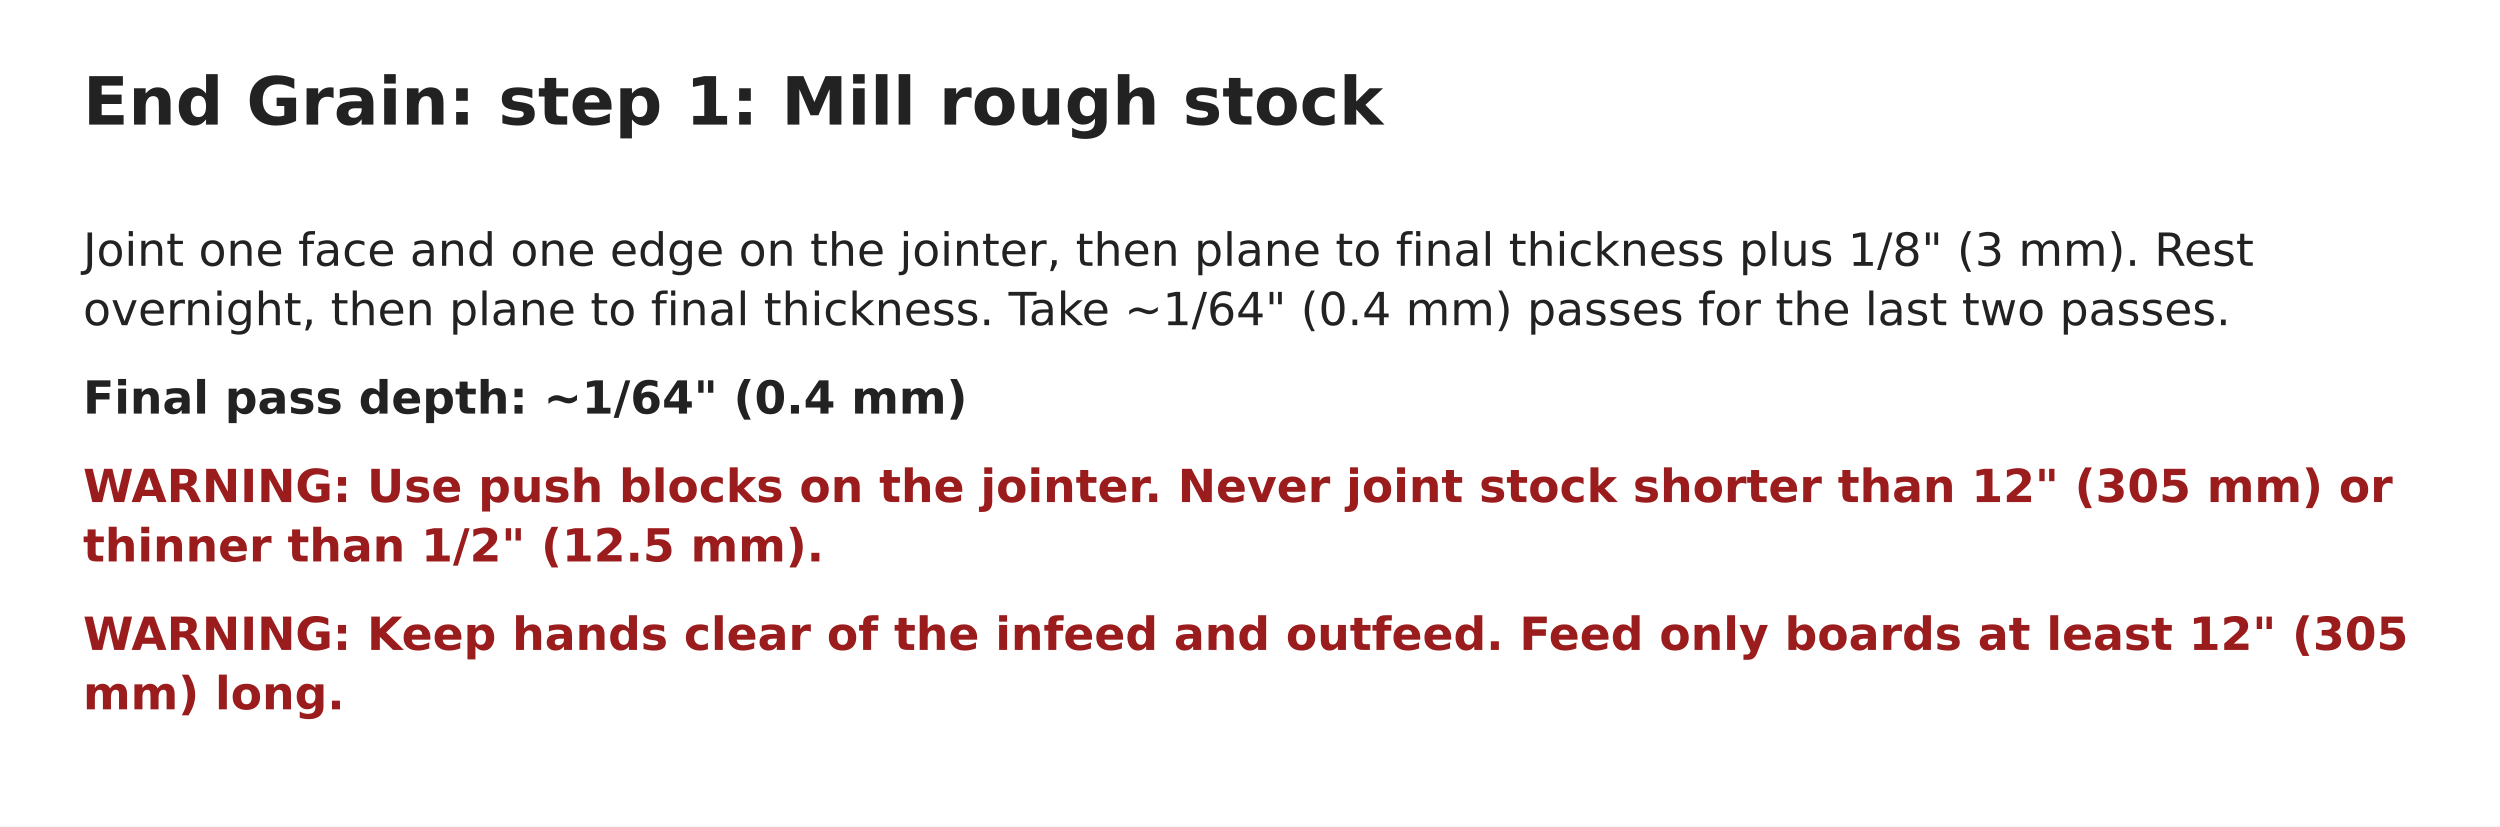
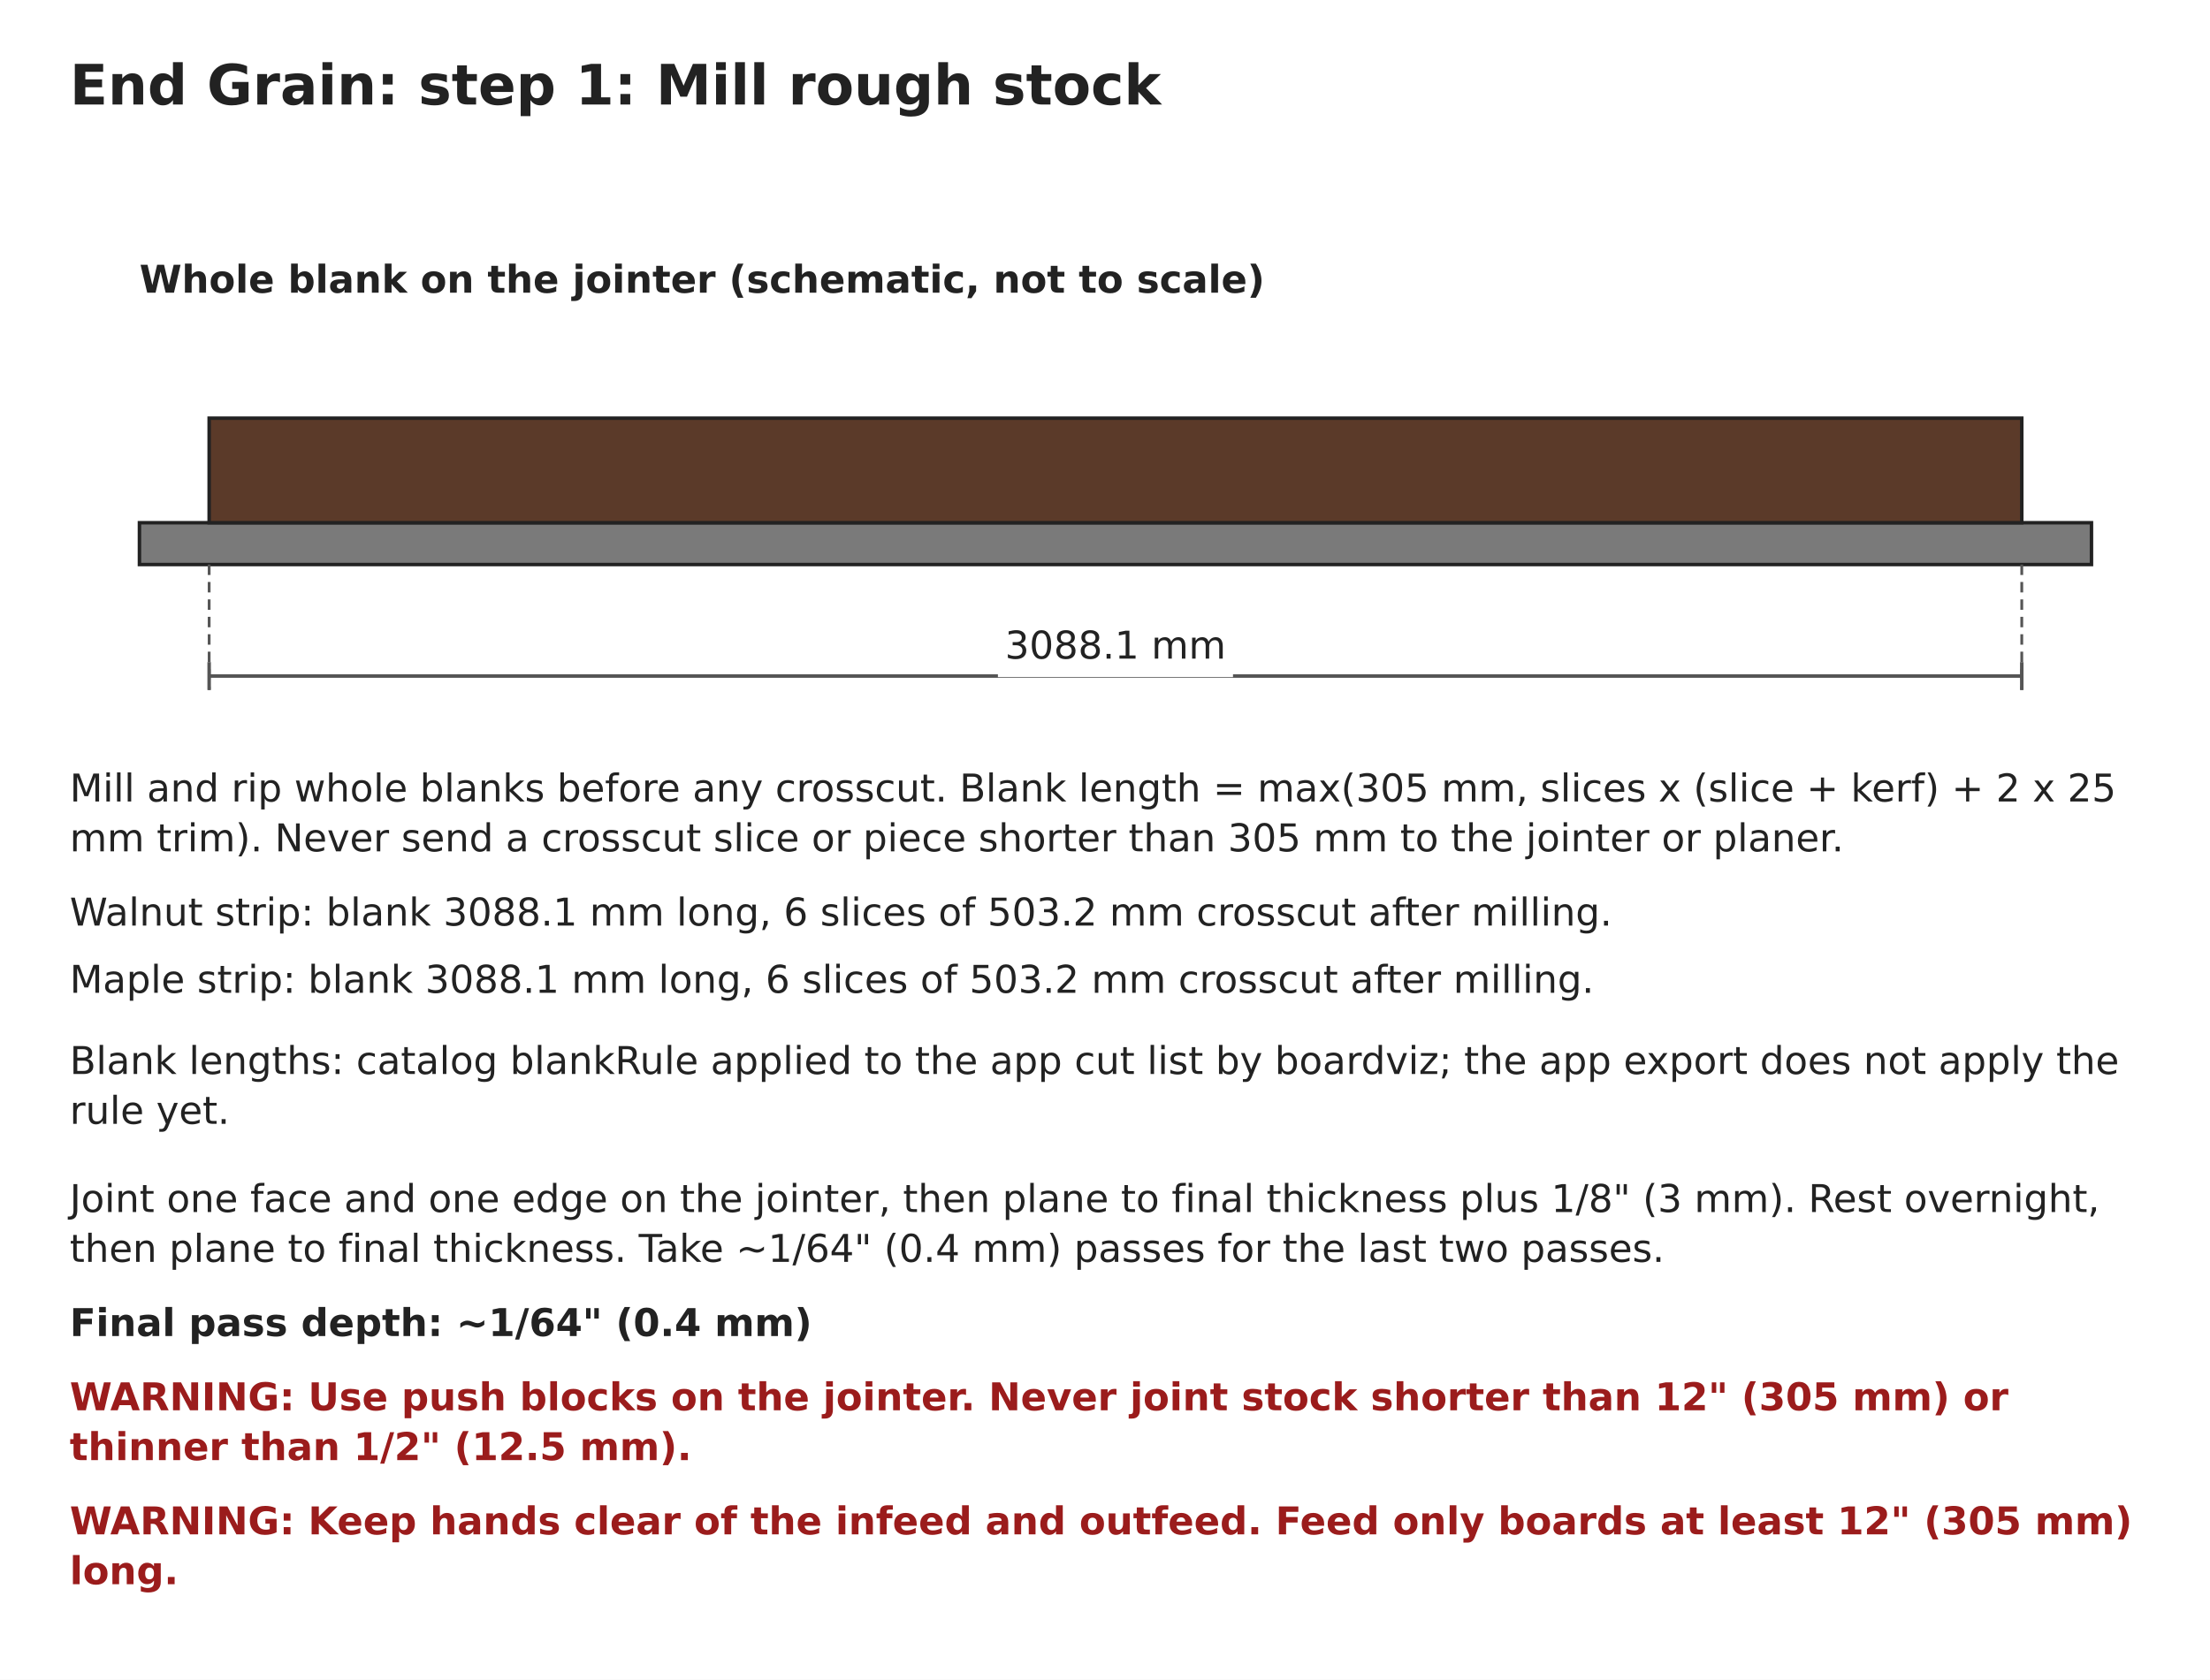
- <svg xmlns="http://www.w3.org/2000/svg" width="602" height="199" viewBox="0 0 602 199" data-figure="end-grain/mill-rough-stock">
-   <rect data-bg="1" x="0" y="0" width="602" height="199" fill="#FFFFFF" />
+ <svg xmlns="http://www.w3.org/2000/svg" width="634" height="482" viewBox="0 0 634 482" data-figure="end-grain/mill-rough-stock">
+   <rect data-bg="1" x="0" y="0" width="634" height="482" fill="#FFFFFF" />
  <text x="20.00" y="30.00" font-family="DejaVu Sans" font-size="16" fill="#222222" font-weight="bold">
    <tspan x="20.00" y="30.00">End Grain: step 1: Mill rough stock</tspan>
  </text>
-   <text x="20.00" y="64.00" font-family="DejaVu Sans" font-size="11" fill="#222222" data-src="catalog.steps.0.description">
-     <tspan x="20.00" y="64.00">Joint one face and one edge on the jointer, then plane to final thickness plus 1/8" (3 mm). Rest</tspan>
-     <tspan x="20.00" y="78.30">overnight, then plane to final thickness. Take ~1/64" (0.4 mm) passes for the last two passes.</tspan>
+   <rect x="40.00" y="150.00" width="560.00" height="12.00" rx="0.00" fill="#7A7A7A" stroke="#222222" stroke-width="1" />
+   <rect x="60.00" y="120.00" width="520.00" height="30.00" rx="0.00" fill="#5B3A29" stroke="#222222" stroke-width="1" data-machine="jointer" data-length-mm="3088.100" data-width-mm="34.175" />
+   <text x="40.00" y="84.00" font-family="DejaVu Sans" font-size="11" fill="#222222" font-weight="bold">
+     <tspan x="40.00" y="84.00">Whole blank on the jointer (schematic, not to scale)</tspan>
  </text>
-   <text x="20.00" y="99.60" font-family="DejaVu Sans" font-size="11" fill="#222222" font-weight="bold">
-     <tspan x="20.00" y="99.60">Final pass depth: ~1/64" (0.4 mm)</tspan>
+   <line x1="60.00" y1="162.00" x2="60.00" y2="198.00" stroke="#555" stroke-width="0.8" stroke-dasharray="3,2" data-dim="1" />
+   <line x1="580.00" y1="162.00" x2="580.00" y2="198.00" stroke="#555" stroke-width="0.8" stroke-dasharray="3,2" data-dim="1" />
+   <line x1="60.00" y1="194.00" x2="580.00" y2="194.00" stroke="#555" stroke-width="1" data-dim="1" />
+   <line x1="60.00" y1="190.00" x2="60.00" y2="198.00" stroke="#555" stroke-width="1" data-dim="1" />
+   <line x1="580.00" y1="190.00" x2="580.00" y2="198.00" stroke="#555" stroke-width="1" data-dim="1" />
+   <rect data-patch="1" x="286.28" y="176.00" width="67.44" height="18.30" fill="#FFFFFF" />
+   <text x="320.00" y="189.00" font-family="DejaVu Sans" font-size="11" fill="#222222" text-anchor="middle" data-dim="1" data-src="derivedBlanks.0.text.length">
+     <tspan x="320.00" y="189.00">3088.1 mm</tspan>
  </text>
-   <text x="20.00" y="120.90" font-family="DejaVu Sans" font-size="11" fill="#9B1C1C" font-weight="bold" data-src="catalog.steps.0.safetyBanners.0">
-     <tspan x="20.00" y="120.90">WARNING: Use push blocks on the jointer. Never joint stock shorter than 12" (305 mm) or</tspan>
-     <tspan x="20.00" y="135.20">thinner than 1/2" (12.5 mm).</tspan>
+   <text x="20.00" y="230.00" font-family="DejaVu Sans" font-size="11" fill="#222222" data-src="catalog.cutListAllowances.blankRule.text">
+     <tspan x="20.00" y="230.00">Mill and rip whole blanks before any crosscut. Blank length = max(305 mm, slices x (slice + kerf) + 2 x 25</tspan>
+     <tspan x="20.00" y="244.30">mm trim). Never send a crosscut slice or piece shorter than 305 mm to the jointer or planer.</tspan>
  </text>
-   <text x="20.00" y="156.50" font-family="DejaVu Sans" font-size="11" fill="#9B1C1C" font-weight="bold" data-src="catalog.steps.0.safetyBanners.1">
-     <tspan x="20.00" y="156.50">WARNING: Keep hands clear of the infeed and outfeed. Feed only boards at least 12" (305</tspan>
-     <tspan x="20.00" y="170.80">mm) long.</tspan>
+   <text x="20.00" y="265.60" font-family="DejaVu Sans" font-size="11" fill="#222222" data-src="label.blank.0">
+     <tspan x="20.00" y="265.60">Walnut strip: blank 3088.1 mm long, 6 slices of 503.2 mm crosscut after milling.</tspan>
+   </text>
+   <text x="20.00" y="284.90" font-family="DejaVu Sans" font-size="11" fill="#222222" data-src="label.blank.1">
+     <tspan x="20.00" y="284.90">Maple strip: blank 3088.1 mm long, 6 slices of 503.2 mm crosscut after milling.</tspan>
+   </text>
+   <text x="20.00" y="308.20" font-family="DejaVu Sans" font-size="11" fill="#222222">
+     <tspan x="20.00" y="308.20">Blank lengths: catalog blankRule applied to the app cut list by boardviz; the app export does not apply the</tspan>
+     <tspan x="20.00" y="322.50">rule yet.</tspan>
+   </text>
+   <text x="20.00" y="347.80" font-family="DejaVu Sans" font-size="11" fill="#222222" data-src="catalog.steps.0.description">
+     <tspan x="20.00" y="347.80">Joint one face and one edge on the jointer, then plane to final thickness plus 1/8" (3 mm). Rest overnight,</tspan>
+     <tspan x="20.00" y="362.10">then plane to final thickness. Take ~1/64" (0.4 mm) passes for the last two passes.</tspan>
+   </text>
+   <text x="20.00" y="383.40" font-family="DejaVu Sans" font-size="11" fill="#222222" font-weight="bold">
+     <tspan x="20.00" y="383.40">Final pass depth: ~1/64" (0.4 mm)</tspan>
+   </text>
+   <text x="20.00" y="404.70" font-family="DejaVu Sans" font-size="11" fill="#9B1C1C" font-weight="bold" data-src="catalog.steps.0.safetyBanners.0">
+     <tspan x="20.00" y="404.70">WARNING: Use push blocks on the jointer. Never joint stock shorter than 12" (305 mm) or</tspan>
+     <tspan x="20.00" y="419.00">thinner than 1/2" (12.5 mm).</tspan>
+   </text>
+   <text x="20.00" y="440.30" font-family="DejaVu Sans" font-size="11" fill="#9B1C1C" font-weight="bold" data-src="catalog.steps.0.safetyBanners.1">
+     <tspan x="20.00" y="440.30">WARNING: Keep hands clear of the infeed and outfeed. Feed only boards at least 12" (305 mm)</tspan>
+     <tspan x="20.00" y="454.60">long.</tspan>
  </text>
</svg>
